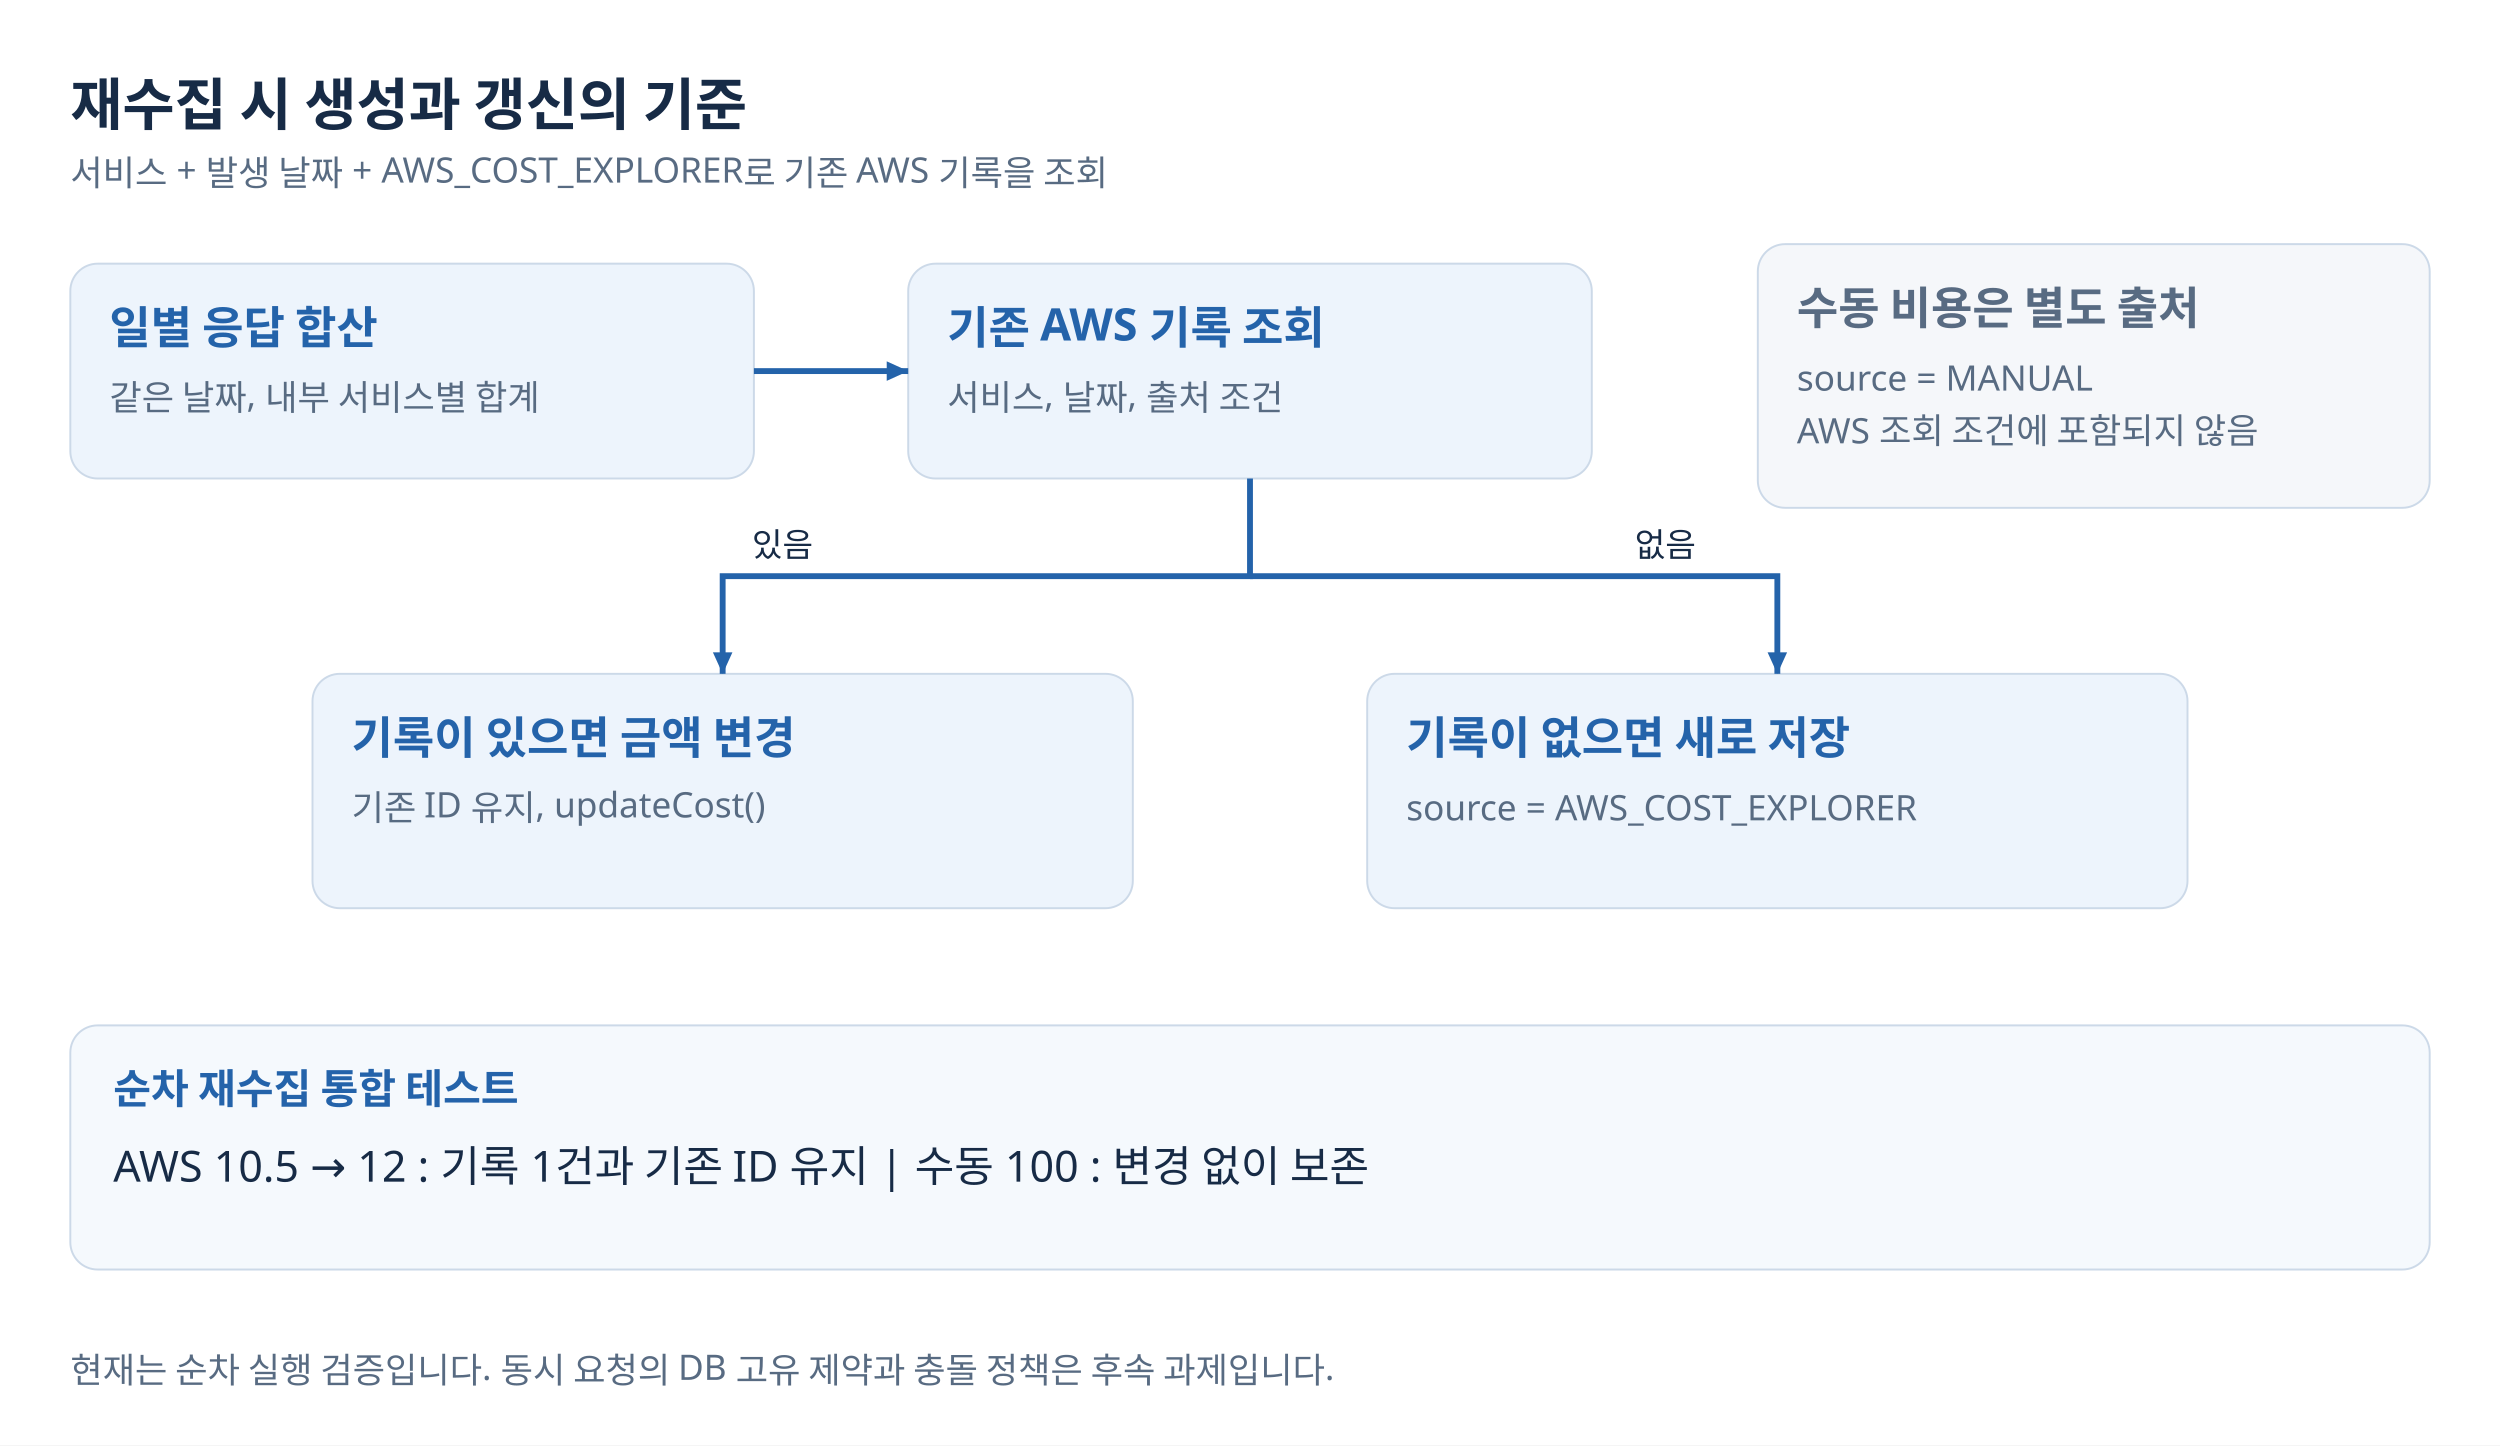
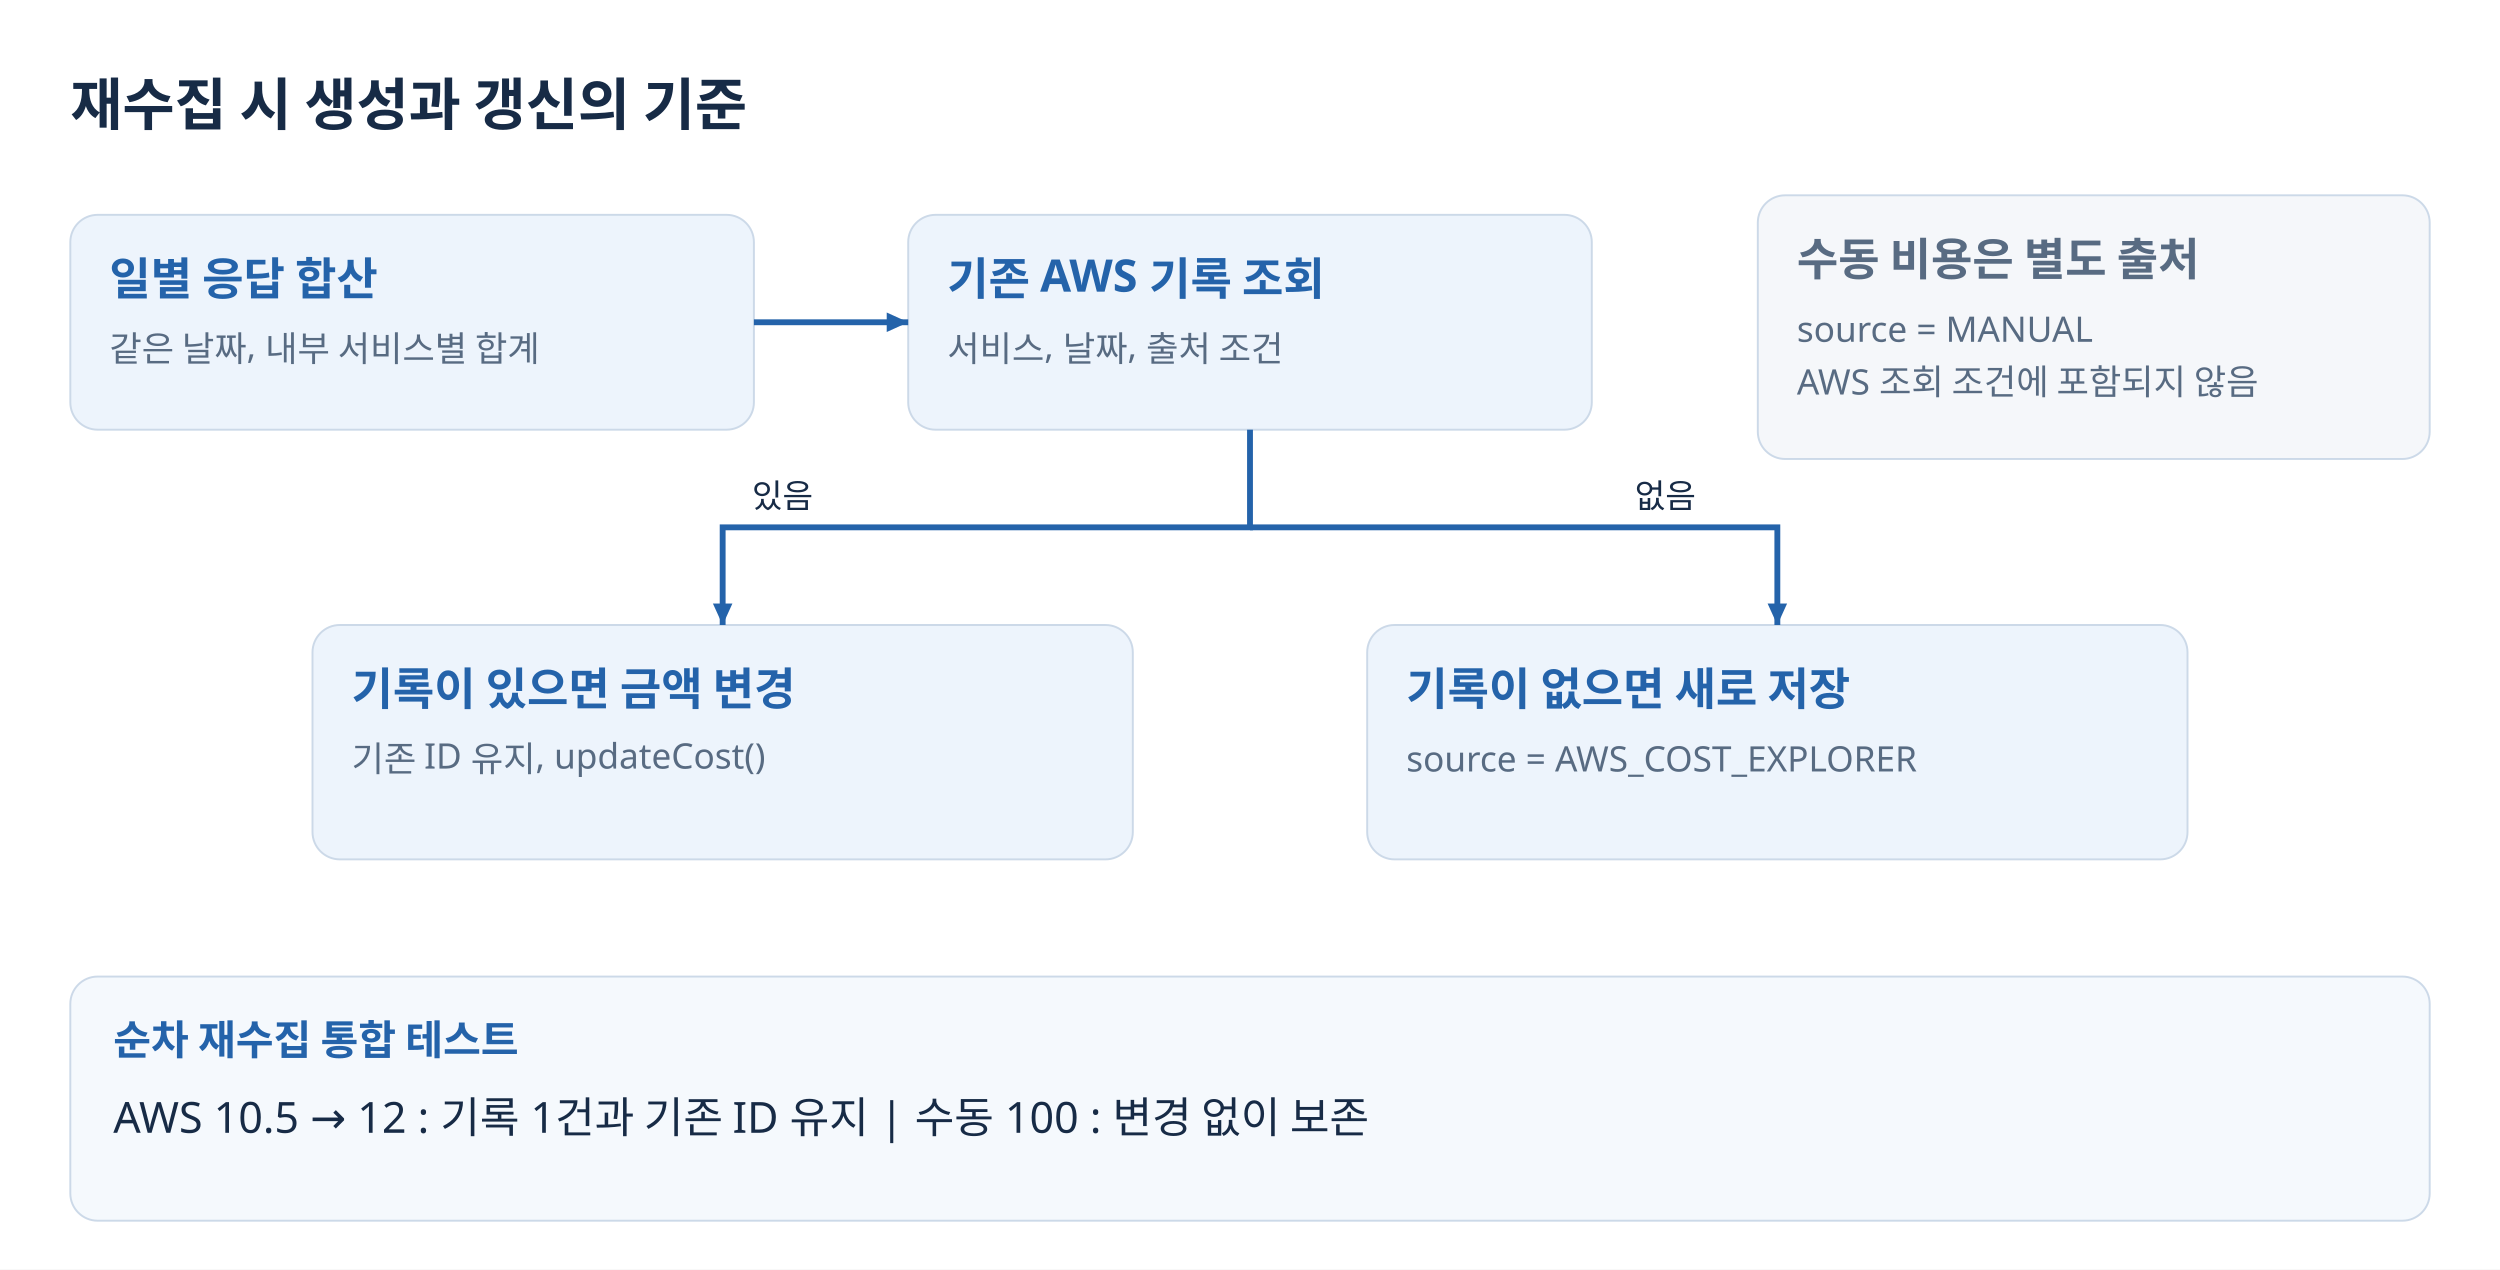
- <svg xmlns="http://www.w3.org/2000/svg" width="1280" height="740" viewBox="0 0 1280 740" role="img" aria-label="재수집 시 생성과 갱신의 기준">
+ <svg xmlns="http://www.w3.org/2000/svg" width="1280" height="650" viewBox="0 0 1280 650" role="img" aria-label="재수집 시 생성과 갱신의 기준">
  <rect width="100%" height="100%" fill="white" />
  <text x="36" y="64" font-family="Noto Sans KR,Malgun Gothic,sans-serif" font-size="29" font-weight="700" fill="#172B46">재수집 시 생성과 갱신의 기준</text>
-   <text x="36" y="95" font-family="Noto Sans KR,Malgun Gothic,sans-serif" font-size="18" font-weight="400" fill="#586B82">서비스 + 발생 날짜 + AWS_COST_EXPLORER로 기존 AWS 기록을 조회</text>
-   <rect x="36" y="135" width="350" height="110" rx="14" fill="#EDF4FC" stroke="#CCD9E8" />
-   <text x="56" y="176" font-family="Noto Sans KR,Malgun Gothic,sans-serif" font-size="23" font-weight="700" fill="#2463AA">일별 응답 합산</text>
-   <text x="56" y="210" font-family="Noto Sans KR,Malgun Gothic,sans-serif" font-size="18" font-weight="400" fill="#586B82">같은 날짜, 내부 서비스별 합계</text>
-   <rect x="465" y="135" width="350" height="110" rx="14" fill="#EDF4FC" stroke="#CCD9E8" />
-   <text x="485" y="176" font-family="Noto Sans KR,Malgun Gothic,sans-serif" font-size="23" font-weight="700" fill="#2463AA">기존 AWS 기록 조회</text>
-   <text x="485" y="210" font-family="Noto Sans KR,Malgun Gothic,sans-serif" font-size="18" font-weight="400" fill="#586B82">서비스, 날짜, 출처 조건</text>
-   <polyline points="386,190 465,190" fill="none" stroke="#2463AA" stroke-width="3" />
-   <polygon points="465,190 454.0,195.0 454.0,185.0" fill="#2463AA" />
-   <rect x="900" y="125" width="344" height="135" rx="14" fill="#F5F7FA" stroke="#CCD9E8" />
-   <text x="920" y="166" font-family="Noto Sans KR,Malgun Gothic,sans-serif" font-size="23" font-weight="700" fill="#586B82">수동 비용은 별도 출처</text>
-   <text x="920" y="200" font-family="Noto Sans KR,Malgun Gothic,sans-serif" font-size="18" font-weight="400" fill="#586B82">source = MANUAL</text>
-   <text x="920" y="227" font-family="Noto Sans KR,Malgun Gothic,sans-serif" font-size="18" font-weight="400" fill="#586B82">AWS 조회 조건에 포함되지 않음</text>
-   <rect x="160" y="345" width="420" height="120" rx="14" fill="#EDF4FC" stroke="#CCD9E8" />
-   <text x="180" y="386" font-family="Noto Sans KR,Malgun Gothic,sans-serif" font-size="23" font-weight="700" fill="#2463AA">기록이 있으면 금액 변경</text>
-   <text x="180" y="420" font-family="Noto Sans KR,Malgun Gothic,sans-serif" font-size="18" font-weight="400" fill="#586B82">기존 ID 유지, updateCost()</text>
-   <rect x="700" y="345" width="420" height="120" rx="14" fill="#EDF4FC" stroke="#CCD9E8" />
-   <text x="720" y="386" font-family="Noto Sans KR,Malgun Gothic,sans-serif" font-size="23" font-weight="700" fill="#2463AA">기록이 없으면 새로 저장</text>
-   <text x="720" y="420" font-family="Noto Sans KR,Malgun Gothic,sans-serif" font-size="18" font-weight="400" fill="#586B82">source = AWS_COST_EXPLORER</text>
-   <polyline points="640,245 640,295 370,295 370,345" fill="none" stroke="#2463AA" stroke-width="3" />
-   <polygon points="370,345 365.0,334.0 375.0,334.0" fill="#2463AA" />
-   <text x="385" y="285" font-family="Noto Sans KR,Malgun Gothic,sans-serif" font-size="17" font-weight="400" fill="#172B46">있음</text>
-   <polyline points="640,295 910,295 910,345" fill="none" stroke="#2463AA" stroke-width="3" />
-   <polygon points="910,345 905.0,334.0 915.0,334.0" fill="#2463AA" />
-   <text x="837" y="285" font-family="Noto Sans KR,Malgun Gothic,sans-serif" font-size="17" font-weight="400" fill="#172B46">없음</text>
-   <rect x="36" y="525" width="1208" height="125" rx="14" fill="#F5F9FD" stroke="#CCD9E8" />
-   <text x="58" y="565" font-family="Noto Sans KR,Malgun Gothic,sans-serif" font-size="21" font-weight="700" fill="#2463AA">순차 재수집 통합 테스트</text>
-   <text x="58" y="605" font-family="Noto Sans KR,Malgun Gothic,sans-serif" font-size="22" font-weight="400" fill="#172B46">AWS 10.5 → 12 : 기록 1건과 기존 ID 유지    |    수동 100 : 변경 없이 보존</text>
-   <text x="36" y="708" font-family="Noto Sans KR,Malgun Gothic,sans-serif" font-size="18" font-weight="400" fill="#586B82">현재는 순차 실행 검증입니다. 동시 요청의 DB 고유 제약과 충돌 정책은 후속 과제입니다.</text>
+   <g transform="translate(0,-25)">
+     <rect x="36" y="135" width="350" height="110" rx="14" fill="#EDF4FC" stroke="#CCD9E8" />
+     <text x="56" y="176" font-family="Noto Sans KR,Malgun Gothic,sans-serif" font-size="23" font-weight="700" fill="#2463AA">일별 응답 합산</text>
+     <text x="56" y="210" font-family="Noto Sans KR,Malgun Gothic,sans-serif" font-size="18" font-weight="400" fill="#586B82">같은 날짜, 내부 서비스별 합계</text>
+     <rect x="465" y="135" width="350" height="110" rx="14" fill="#EDF4FC" stroke="#CCD9E8" />
+     <text x="485" y="176" font-family="Noto Sans KR,Malgun Gothic,sans-serif" font-size="23" font-weight="700" fill="#2463AA">기존 AWS 기록 조회</text>
+     <text x="485" y="210" font-family="Noto Sans KR,Malgun Gothic,sans-serif" font-size="18" font-weight="400" fill="#586B82">서비스, 날짜, 출처 조건</text>
+     <polyline points="386,190 465,190" fill="none" stroke="#2463AA" stroke-width="3" />
+     <polygon points="465,190 454.0,195.0 454.0,185.0" fill="#2463AA" />
+     <rect x="900" y="125" width="344" height="135" rx="14" fill="#F5F7FA" stroke="#CCD9E8" />
+     <text x="920" y="166" font-family="Noto Sans KR,Malgun Gothic,sans-serif" font-size="23" font-weight="700" fill="#586B82">수동 비용은 별도 출처</text>
+     <text x="920" y="200" font-family="Noto Sans KR,Malgun Gothic,sans-serif" font-size="18" font-weight="400" fill="#586B82">source = MANUAL</text>
+     <text x="920" y="227" font-family="Noto Sans KR,Malgun Gothic,sans-serif" font-size="18" font-weight="400" fill="#586B82">AWS 조회 조건에 포함되지 않음</text>
+     <rect x="160" y="345" width="420" height="120" rx="14" fill="#EDF4FC" stroke="#CCD9E8" />
+     <text x="180" y="386" font-family="Noto Sans KR,Malgun Gothic,sans-serif" font-size="23" font-weight="700" fill="#2463AA">기록이 있으면 금액 변경</text>
+     <text x="180" y="420" font-family="Noto Sans KR,Malgun Gothic,sans-serif" font-size="18" font-weight="400" fill="#586B82">기존 ID 유지, updateCost()</text>
+     <rect x="700" y="345" width="420" height="120" rx="14" fill="#EDF4FC" stroke="#CCD9E8" />
+     <text x="720" y="386" font-family="Noto Sans KR,Malgun Gothic,sans-serif" font-size="23" font-weight="700" fill="#2463AA">기록이 없으면 새로 저장</text>
+     <text x="720" y="420" font-family="Noto Sans KR,Malgun Gothic,sans-serif" font-size="18" font-weight="400" fill="#586B82">source = AWS_COST_EXPLORER</text>
+     <polyline points="640,245 640,295 370,295 370,345" fill="none" stroke="#2463AA" stroke-width="3" />
+     <polygon points="370,345 365.0,334.0 375.0,334.0" fill="#2463AA" />
+     <text x="385" y="285" font-family="Noto Sans KR,Malgun Gothic,sans-serif" font-size="17" font-weight="400" fill="#172B46">있음</text>
+     <polyline points="640,295 910,295 910,345" fill="none" stroke="#2463AA" stroke-width="3" />
+     <polygon points="910,345 905.0,334.0 915.0,334.0" fill="#2463AA" />
+     <text x="837" y="285" font-family="Noto Sans KR,Malgun Gothic,sans-serif" font-size="17" font-weight="400" fill="#172B46">없음</text>
+     <rect x="36" y="525" width="1208" height="125" rx="14" fill="#F5F9FD" stroke="#CCD9E8" />
+     <text x="58" y="565" font-family="Noto Sans KR,Malgun Gothic,sans-serif" font-size="21" font-weight="700" fill="#2463AA">순차 재수집 통합 테스트</text>
+     <text x="58" y="605" font-family="Noto Sans KR,Malgun Gothic,sans-serif" font-size="22" font-weight="400" fill="#172B46">AWS 10.5 → 12 : 기록 1건과 기존 ID 유지    |    수동 100 : 변경 없이 보존</text>
+   </g>
</svg>
